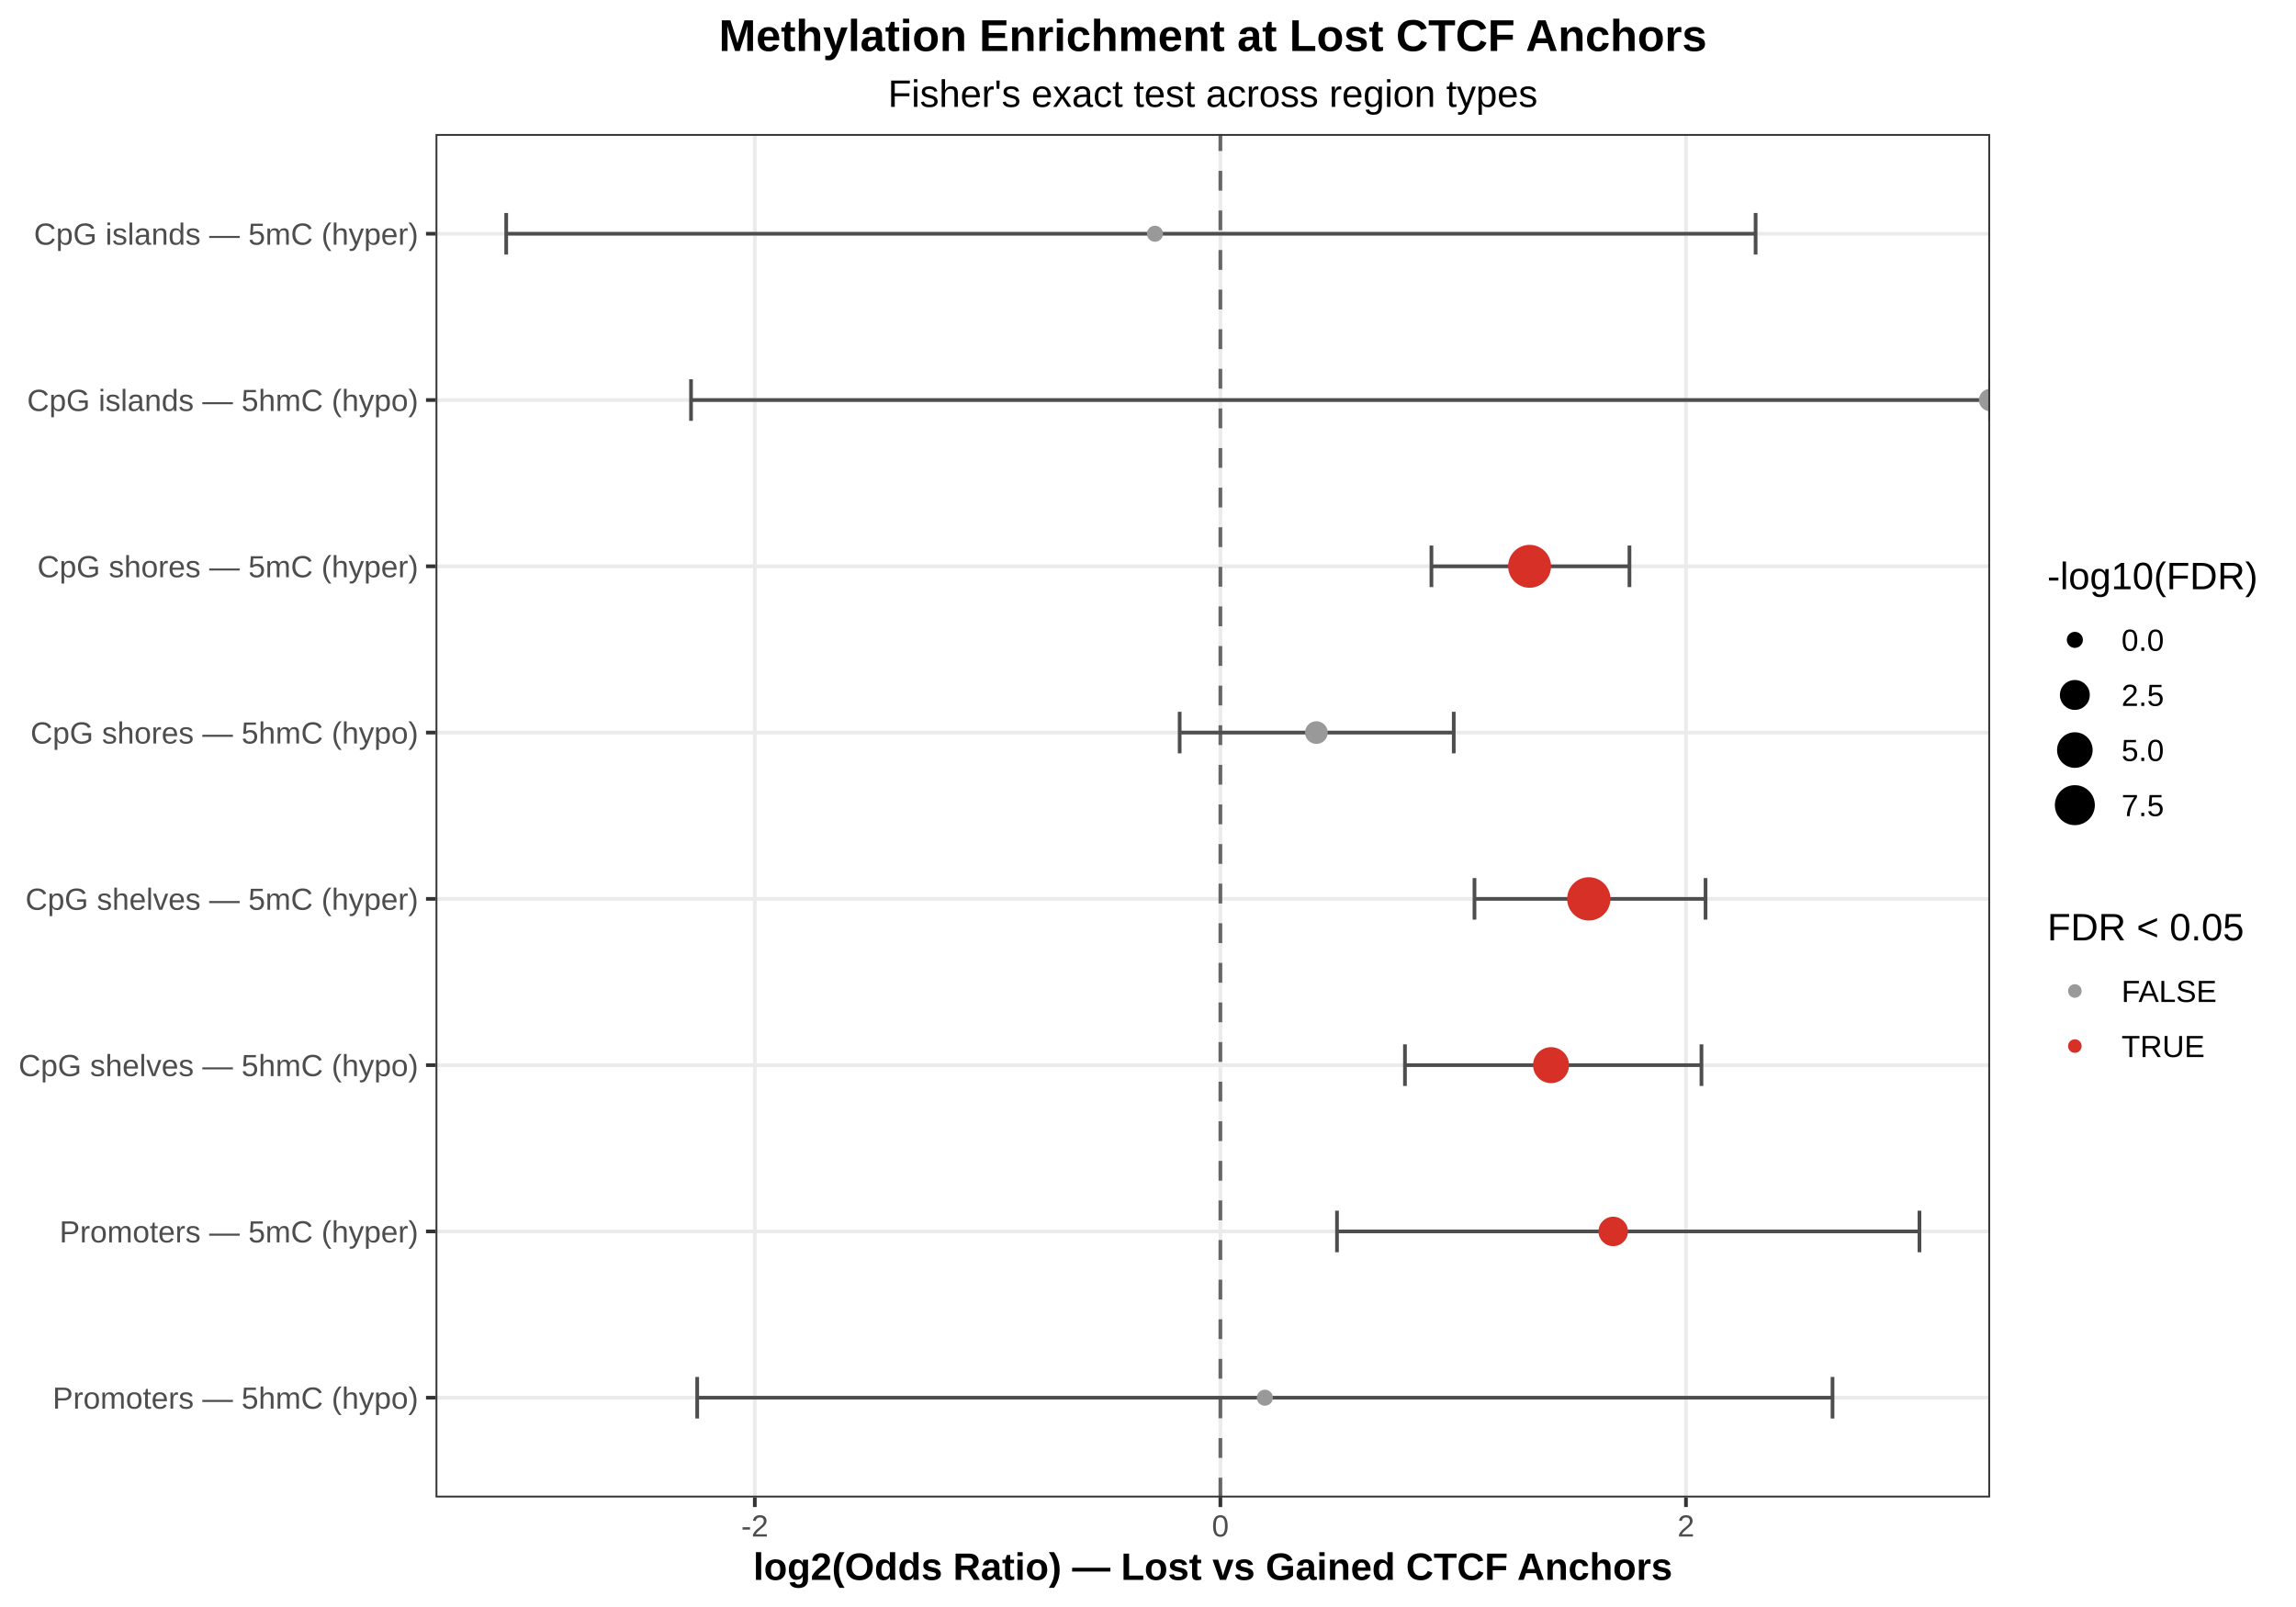
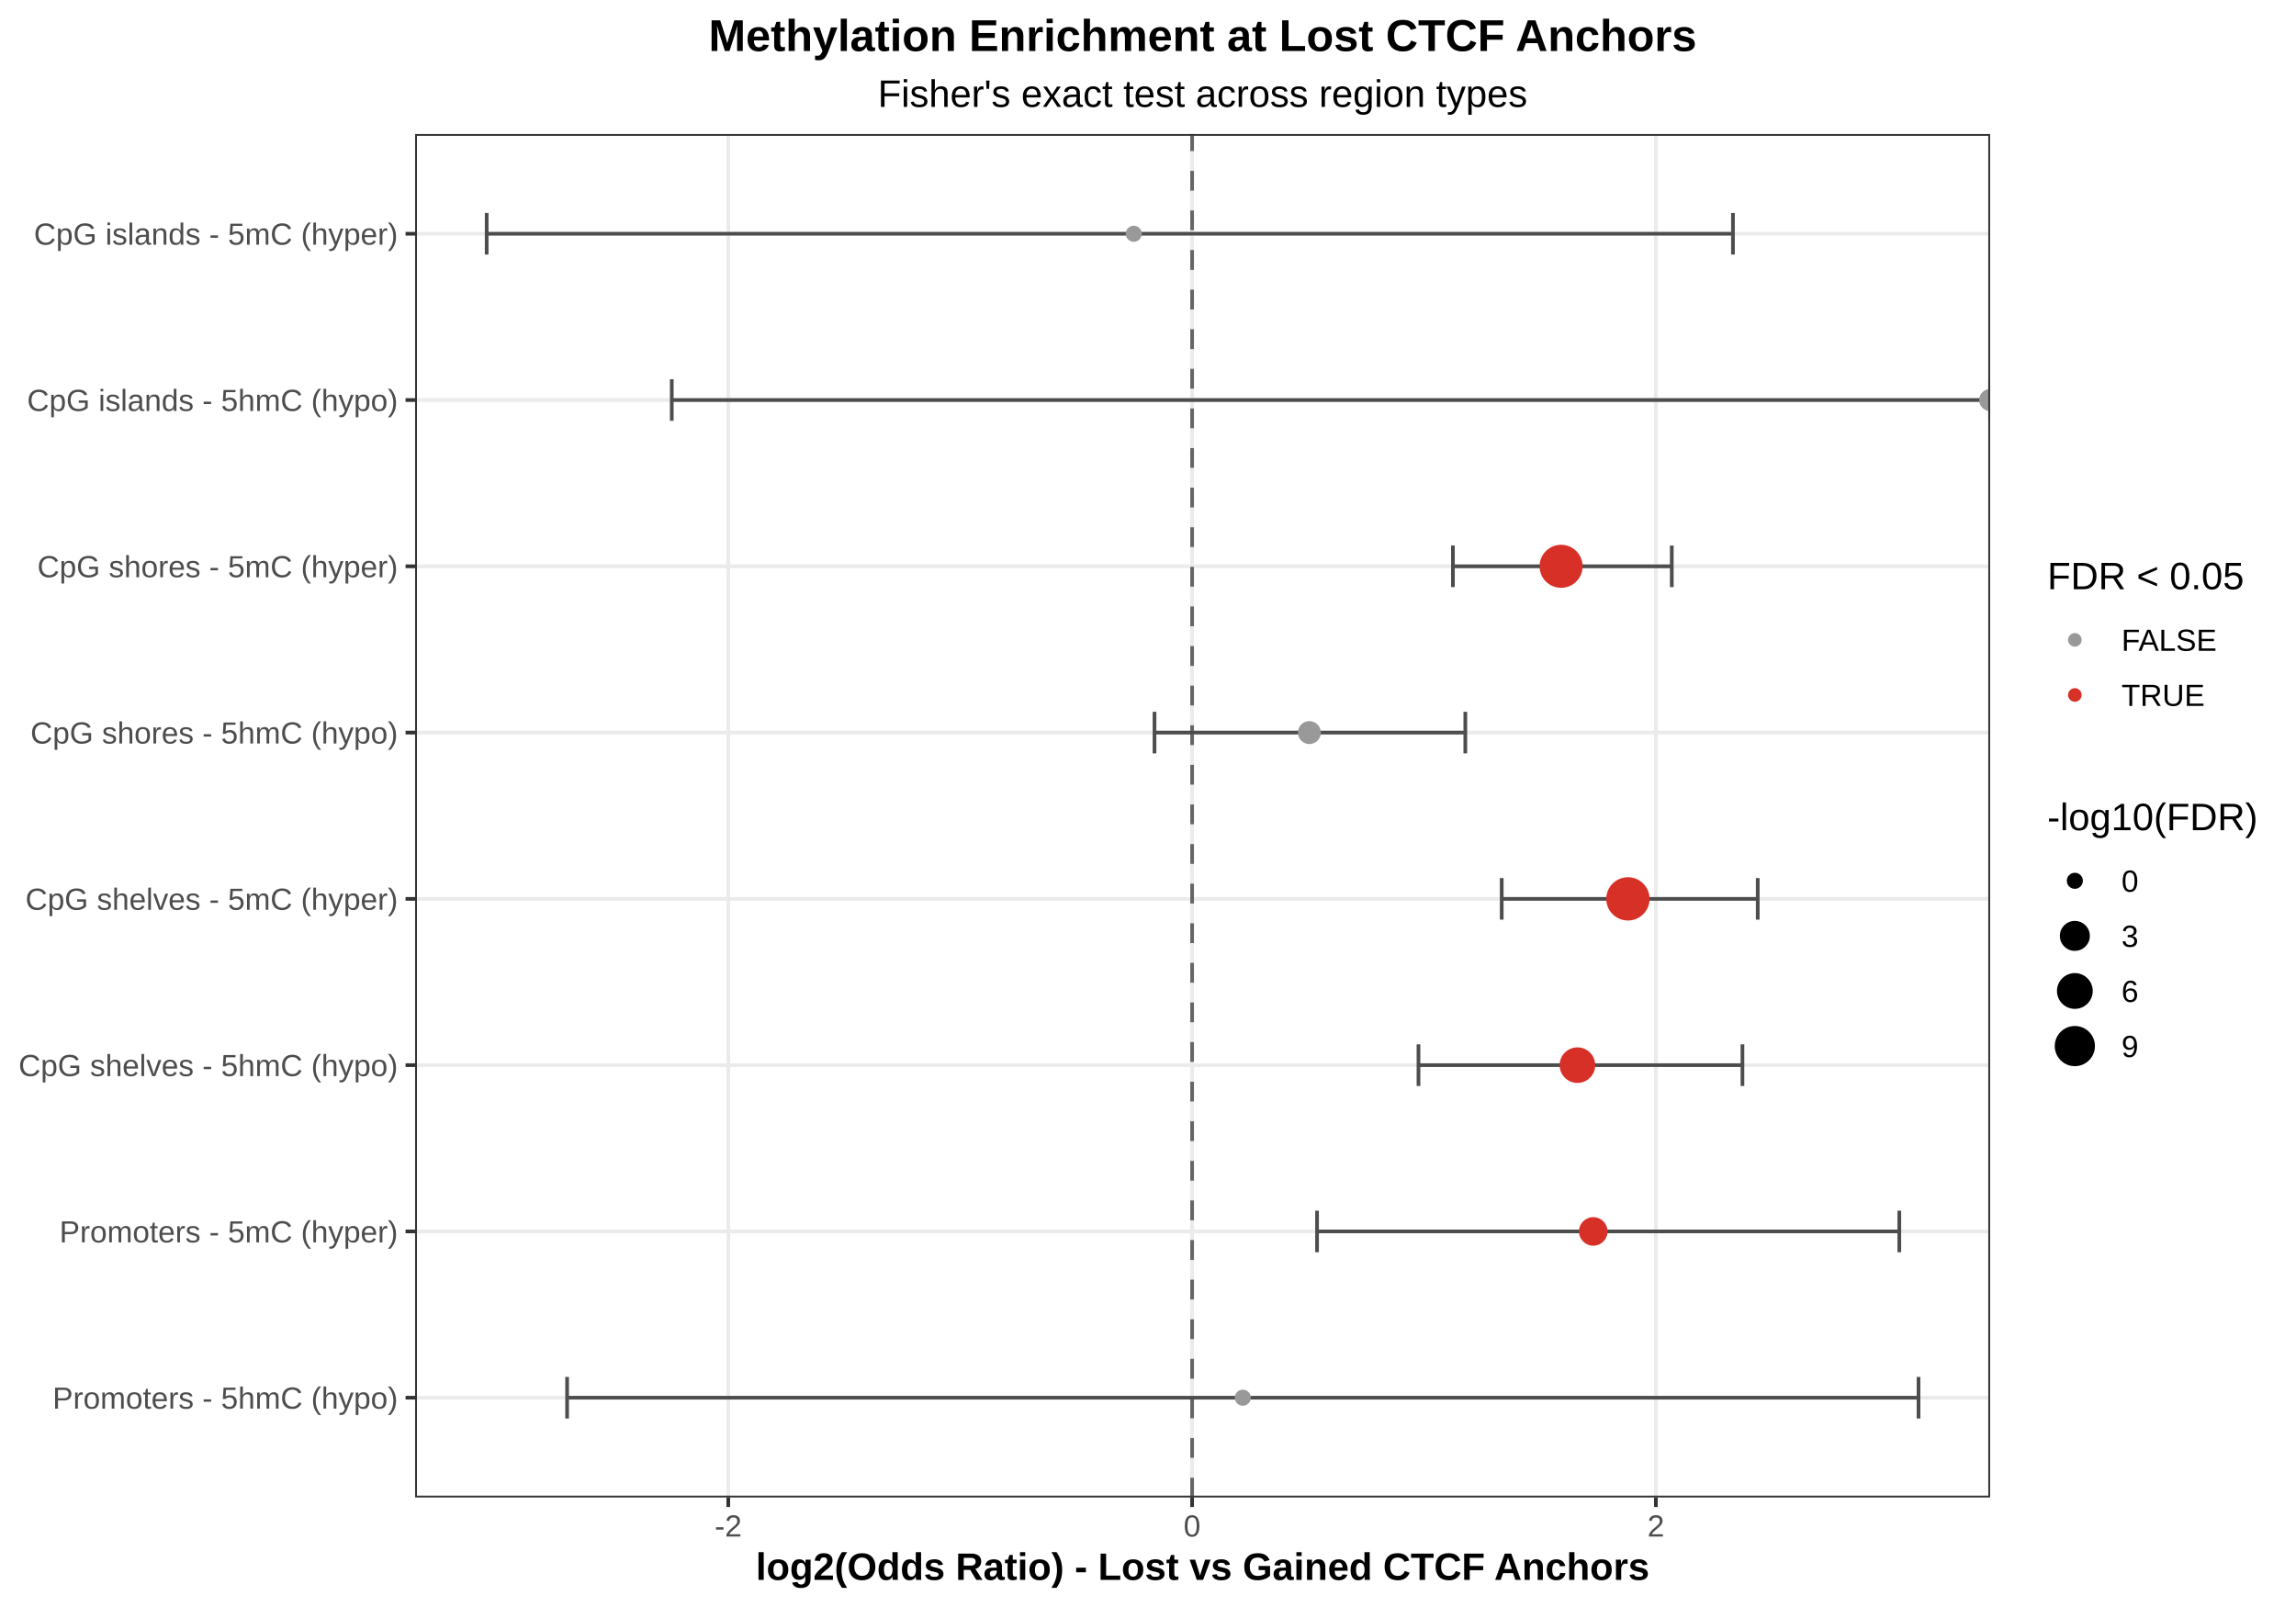
<svg xmlns="http://www.w3.org/2000/svg" width="720.00pt" height="504.00pt" viewBox="0 0 720.00 504.00">
  <g class="svglite">
    <defs>
      <style type="text/css">
    .svglite line, .svglite polyline, .svglite polygon, .svglite path, .svglite rect, .svglite circle {
      fill: none;
      stroke: #000000;
      stroke-linecap: round;
      stroke-linejoin: round;
      stroke-miterlimit: 10.00;
    }
    .svglite text {
      white-space: pre;
    }
    .svglite g.glyphgroup path {
      fill: inherit;
      stroke: none;
    }
  </style>
    </defs>
    <rect width="100%" height="100%" style="stroke: none; fill: #FFFFFF;" />
    <defs>
      <clipPath id="cpMC4wMHw3MjAuMDB8MC4wMHw1MDQuMDA=">
        <rect x="0.00" y="0.00" width="720.00" height="504.00" />
      </clipPath>
    </defs>
    <g clip-path="url(#cpMC4wMHw3MjAuMDB8MC4wMHw1MDQuMDA=)">
      <rect x="0.00" y="-0" width="720.00" height="504.00" style="stroke-width: 1.16; stroke: #FFFFFF; fill: #FFFFFF;" />
    </g>
    <defs>
-       <clipPath id="cpMTM2LjU4fDYyNC4wOHw0Mi4wMnw0NjkuNjU=">
-         <rect x="136.58" y="42.02" width="487.50" height="427.64" />
+       <clipPath id="cpMTMwLjE3fDYyNC4wOHw0Mi4wMnw0NjkuNjU=">
+         <rect x="130.17" y="42.02" width="493.91" height="427.64" />
      </clipPath>
    </defs>
-     <g clip-path="url(#cpMTM2LjU4fDYyNC4wOHw0Mi4wMnw0NjkuNjU=)">
-       <rect x="136.58" y="42.02" width="487.50" height="427.64" style="stroke-width: 1.16; stroke: none; fill: #FFFFFF;" />
-       <polyline points="136.58,438.36 624.08,438.36 " style="stroke-width: 1.16; stroke: #EBEBEB; stroke-linecap: butt;" />
-       <polyline points="136.58,386.21 624.08,386.21 " style="stroke-width: 1.16; stroke: #EBEBEB; stroke-linecap: butt;" />
-       <polyline points="136.58,334.06 624.08,334.06 " style="stroke-width: 1.16; stroke: #EBEBEB; stroke-linecap: butt;" />
-       <polyline points="136.58,281.91 624.08,281.91 " style="stroke-width: 1.16; stroke: #EBEBEB; stroke-linecap: butt;" />
-       <polyline points="136.58,229.76 624.08,229.76 " style="stroke-width: 1.16; stroke: #EBEBEB; stroke-linecap: butt;" />
-       <polyline points="136.58,177.61 624.08,177.61 " style="stroke-width: 1.16; stroke: #EBEBEB; stroke-linecap: butt;" />
-       <polyline points="136.58,125.46 624.08,125.46 " style="stroke-width: 1.16; stroke: #EBEBEB; stroke-linecap: butt;" />
-       <polyline points="136.58,73.31 624.08,73.31 " style="stroke-width: 1.16; stroke: #EBEBEB; stroke-linecap: butt;" />
-       <polyline points="236.70,469.65 236.70,42.02 " style="stroke-width: 1.16; stroke: #EBEBEB; stroke-linecap: butt;" />
-       <polyline points="382.70,469.65 382.70,42.02 " style="stroke-width: 1.16; stroke: #EBEBEB; stroke-linecap: butt;" />
-       <polyline points="528.70,469.65 528.70,42.02 " style="stroke-width: 1.16; stroke: #EBEBEB; stroke-linecap: butt;" />
-       <line x1="382.70" y1="469.65" x2="382.70" y2="42.02" style="stroke-width: 1.16; stroke: #666666; stroke-dasharray: 6.21,6.21; stroke-linecap: butt;" />
-       <polyline points="550.54,79.83 550.54,66.79 " style="stroke-width: 1.16; stroke: #4D4D4D; stroke-linecap: butt;" />
-       <polyline points="550.54,73.31 158.74,73.31 " style="stroke-width: 1.16; stroke: #4D4D4D; stroke-linecap: butt;" />
-       <polyline points="158.74,79.83 158.74,66.79 " style="stroke-width: 1.16; stroke: #4D4D4D; stroke-linecap: butt;" />
+     <g clip-path="url(#cpMTMwLjE3fDYyNC4wOHw0Mi4wMnw0NjkuNjU=)">
+       <rect x="130.17" y="42.02" width="493.91" height="427.64" style="stroke-width: 1.16; stroke: none; fill: #FFFFFF;" />
+       <polyline points="130.17,438.36 624.08,438.36 " style="stroke-width: 1.16; stroke: #EBEBEB; stroke-linecap: butt;" />
+       <polyline points="130.17,386.21 624.08,386.21 " style="stroke-width: 1.16; stroke: #EBEBEB; stroke-linecap: butt;" />
+       <polyline points="130.17,334.06 624.08,334.06 " style="stroke-width: 1.16; stroke: #EBEBEB; stroke-linecap: butt;" />
+       <polyline points="130.17,281.91 624.08,281.91 " style="stroke-width: 1.16; stroke: #EBEBEB; stroke-linecap: butt;" />
+       <polyline points="130.17,229.76 624.08,229.76 " style="stroke-width: 1.16; stroke: #EBEBEB; stroke-linecap: butt;" />
+       <polyline points="130.17,177.61 624.08,177.61 " style="stroke-width: 1.16; stroke: #EBEBEB; stroke-linecap: butt;" />
+       <polyline points="130.17,125.46 624.08,125.46 " style="stroke-width: 1.16; stroke: #EBEBEB; stroke-linecap: butt;" />
+       <polyline points="130.17,73.31 624.08,73.31 " style="stroke-width: 1.16; stroke: #EBEBEB; stroke-linecap: butt;" />
+       <polyline points="228.38,469.65 228.38,42.02 " style="stroke-width: 1.16; stroke: #EBEBEB; stroke-linecap: butt;" />
+       <polyline points="373.83,469.65 373.83,42.02 " style="stroke-width: 1.16; stroke: #EBEBEB; stroke-linecap: butt;" />
+       <polyline points="519.27,469.65 519.27,42.02 " style="stroke-width: 1.16; stroke: #EBEBEB; stroke-linecap: butt;" />
+       <line x1="373.83" y1="469.65" x2="373.83" y2="42.02" style="stroke-width: 1.16; stroke: #666666; stroke-dasharray: 6.21,6.21; stroke-linecap: butt;" />
+       <polyline points="543.44,79.83 543.44,66.79 " style="stroke-width: 1.16; stroke: #4D4D4D; stroke-linecap: butt;" />
+       <polyline points="543.44,73.31 152.62,73.31 " style="stroke-width: 1.16; stroke: #4D4D4D; stroke-linecap: butt;" />
+       <polyline points="152.62,79.83 152.62,66.79 " style="stroke-width: 1.16; stroke: #4D4D4D; stroke-linecap: butt;" />
      <polyline points="624.08,131.98 624.08,118.94 " style="stroke-width: 1.16; stroke: #4D4D4D; stroke-linecap: butt;" />
-       <polyline points="624.08,125.46 216.70,125.46 " style="stroke-width: 1.16; stroke: #4D4D4D; stroke-linecap: butt;" />
-       <polyline points="216.70,131.98 216.70,118.94 " style="stroke-width: 1.16; stroke: #4D4D4D; stroke-linecap: butt;" />
-       <polyline points="510.98,184.13 510.98,171.09 " style="stroke-width: 1.16; stroke: #4D4D4D; stroke-linecap: butt;" />
-       <polyline points="510.98,177.61 448.88,177.61 " style="stroke-width: 1.16; stroke: #4D4D4D; stroke-linecap: butt;" />
-       <polyline points="448.88,184.13 448.88,171.09 " style="stroke-width: 1.16; stroke: #4D4D4D; stroke-linecap: butt;" />
-       <polyline points="455.88,236.28 455.88,223.24 " style="stroke-width: 1.16; stroke: #4D4D4D; stroke-linecap: butt;" />
-       <polyline points="455.88,229.76 369.93,229.76 " style="stroke-width: 1.16; stroke: #4D4D4D; stroke-linecap: butt;" />
-       <polyline points="369.93,236.28 369.93,223.24 " style="stroke-width: 1.16; stroke: #4D4D4D; stroke-linecap: butt;" />
-       <polyline points="534.84,288.43 534.84,275.39 " style="stroke-width: 1.16; stroke: #4D4D4D; stroke-linecap: butt;" />
-       <polyline points="534.84,281.91 462.38,281.91 " style="stroke-width: 1.16; stroke: #4D4D4D; stroke-linecap: butt;" />
-       <polyline points="462.38,288.43 462.38,275.39 " style="stroke-width: 1.16; stroke: #4D4D4D; stroke-linecap: butt;" />
-       <polyline points="533.56,340.58 533.56,327.54 " style="stroke-width: 1.16; stroke: #4D4D4D; stroke-linecap: butt;" />
-       <polyline points="533.56,334.06 440.58,334.06 " style="stroke-width: 1.16; stroke: #4D4D4D; stroke-linecap: butt;" />
-       <polyline points="440.58,340.58 440.58,327.54 " style="stroke-width: 1.16; stroke: #4D4D4D; stroke-linecap: butt;" />
-       <polyline points="601.92,392.73 601.92,379.69 " style="stroke-width: 1.16; stroke: #4D4D4D; stroke-linecap: butt;" />
-       <polyline points="601.92,386.21 419.27,386.21 " style="stroke-width: 1.16; stroke: #4D4D4D; stroke-linecap: butt;" />
-       <polyline points="419.27,392.73 419.27,379.69 " style="stroke-width: 1.16; stroke: #4D4D4D; stroke-linecap: butt;" />
-       <polyline points="574.66,444.88 574.66,431.84 " style="stroke-width: 1.16; stroke: #4D4D4D; stroke-linecap: butt;" />
-       <polyline points="574.66,438.36 218.63,438.36 " style="stroke-width: 1.16; stroke: #4D4D4D; stroke-linecap: butt;" />
-       <polyline points="218.63,444.88 218.63,431.84 " style="stroke-width: 1.16; stroke: #4D4D4D; stroke-linecap: butt;" />
-       <circle cx="362.19" cy="73.31" r="2.52" style="stroke-width: 0.77; stroke: none; fill: #999999;" />
-       <circle cx="624.08" cy="125.46" r="3.51" style="stroke-width: 0.77; stroke: none; fill: #999999;" />
-       <circle cx="479.66" cy="177.61" r="6.73" style="stroke-width: 0.77; stroke: none; fill: #D73027;" />
-       <circle cx="412.81" cy="229.76" r="3.56" style="stroke-width: 0.77; stroke: none; fill: #999999;" />
-       <circle cx="498.23" cy="281.91" r="6.79" style="stroke-width: 0.77; stroke: none; fill: #D73027;" />
-       <circle cx="486.39" cy="334.06" r="5.64" style="stroke-width: 0.77; stroke: none; fill: #D73027;" />
-       <circle cx="505.88" cy="386.21" r="4.62" style="stroke-width: 0.77; stroke: none; fill: #D73027;" />
-       <circle cx="396.65" cy="438.36" r="2.52" style="stroke-width: 0.77; stroke: none; fill: #999999;" />
-       <rect x="136.58" y="42.02" width="487.50" height="427.64" style="stroke-width: 1.16; stroke: #333333;" />
+       <polyline points="624.08,125.46 210.66,125.46 " style="stroke-width: 1.16; stroke: #4D4D4D; stroke-linecap: butt;" />
+       <polyline points="210.66,131.98 210.66,118.94 " style="stroke-width: 1.16; stroke: #4D4D4D; stroke-linecap: butt;" />
+       <polyline points="524.25,184.13 524.25,171.09 " style="stroke-width: 1.16; stroke: #4D4D4D; stroke-linecap: butt;" />
+       <polyline points="524.25,177.61 455.62,177.61 " style="stroke-width: 1.16; stroke: #4D4D4D; stroke-linecap: butt;" />
+       <polyline points="455.62,184.13 455.62,171.09 " style="stroke-width: 1.16; stroke: #4D4D4D; stroke-linecap: butt;" />
+       <polyline points="459.51,236.28 459.51,223.24 " style="stroke-width: 1.16; stroke: #4D4D4D; stroke-linecap: butt;" />
+       <polyline points="459.51,229.76 362.04,229.76 " style="stroke-width: 1.16; stroke: #4D4D4D; stroke-linecap: butt;" />
+       <polyline points="362.04,236.28 362.04,223.24 " style="stroke-width: 1.16; stroke: #4D4D4D; stroke-linecap: butt;" />
+       <polyline points="551.21,288.43 551.21,275.39 " style="stroke-width: 1.16; stroke: #4D4D4D; stroke-linecap: butt;" />
+       <polyline points="551.21,281.91 470.92,281.91 " style="stroke-width: 1.16; stroke: #4D4D4D; stroke-linecap: butt;" />
+       <polyline points="470.92,288.43 470.92,275.39 " style="stroke-width: 1.16; stroke: #4D4D4D; stroke-linecap: butt;" />
+       <polyline points="546.41,340.58 546.41,327.54 " style="stroke-width: 1.16; stroke: #4D4D4D; stroke-linecap: butt;" />
+       <polyline points="546.41,334.06 444.82,334.06 " style="stroke-width: 1.16; stroke: #4D4D4D; stroke-linecap: butt;" />
+       <polyline points="444.82,340.58 444.82,327.54 " style="stroke-width: 1.16; stroke: #4D4D4D; stroke-linecap: butt;" />
+       <polyline points="595.60,392.73 595.60,379.69 " style="stroke-width: 1.16; stroke: #4D4D4D; stroke-linecap: butt;" />
+       <polyline points="595.60,386.21 413.01,386.21 " style="stroke-width: 1.16; stroke: #4D4D4D; stroke-linecap: butt;" />
+       <polyline points="413.01,392.73 413.01,379.69 " style="stroke-width: 1.16; stroke: #4D4D4D; stroke-linecap: butt;" />
+       <polyline points="601.63,444.88 601.63,431.84 " style="stroke-width: 1.16; stroke: #4D4D4D; stroke-linecap: butt;" />
+       <polyline points="601.63,438.36 177.84,438.36 " style="stroke-width: 1.16; stroke: #4D4D4D; stroke-linecap: butt;" />
+       <polyline points="177.84,444.88 177.84,431.84 " style="stroke-width: 1.16; stroke: #4D4D4D; stroke-linecap: butt;" />
+       <circle cx="355.54" cy="73.31" r="2.52" style="stroke-width: 0.77; stroke: none; fill: #999999;" />
+       <circle cx="624.08" cy="125.46" r="3.44" style="stroke-width: 0.77; stroke: none; fill: #999999;" />
+       <circle cx="489.54" cy="177.61" r="6.75" style="stroke-width: 0.77; stroke: none; fill: #D73027;" />
+       <circle cx="410.61" cy="229.76" r="3.60" style="stroke-width: 0.77; stroke: none; fill: #999999;" />
+       <circle cx="510.50" cy="281.91" r="6.79" style="stroke-width: 0.77; stroke: none; fill: #D73027;" />
+       <circle cx="494.66" cy="334.06" r="5.58" style="stroke-width: 0.77; stroke: none; fill: #D73027;" />
+       <circle cx="499.63" cy="386.21" r="4.48" style="stroke-width: 0.77; stroke: none; fill: #D73027;" />
+       <circle cx="389.73" cy="438.36" r="2.52" style="stroke-width: 0.77; stroke: none; fill: #999999;" />
+       <rect x="130.17" y="42.02" width="493.91" height="427.64" style="stroke-width: 1.16; stroke: #333333;" />
    </g>
    <g clip-path="url(#cpMC4wMHw3MjAuMDB8MC4wMHw1MDQuMDA=)">
-       <text x="131.20" y="441.80" text-anchor="end" style="font-size: 9.60px;fill: #4D4D4D; font-family: &quot;Arial&quot;;" textLength="114.55px" lengthAdjust="spacingAndGlyphs">Promoters — 5hmC (hypo)</text>
-       <text x="131.20" y="389.65" text-anchor="end" style="font-size: 9.60px;fill: #4D4D4D; font-family: &quot;Arial&quot;;" textLength="112.41px" lengthAdjust="spacingAndGlyphs">Promoters — 5mC (hyper)</text>
-       <text x="131.20" y="337.49" text-anchor="end" style="font-size: 9.60px;fill: #4D4D4D; font-family: &quot;Arial&quot;;" textLength="125.22px" lengthAdjust="spacingAndGlyphs">CpG shelves — 5hmC (hypo)</text>
-       <text x="131.20" y="285.34" text-anchor="end" style="font-size: 9.60px;fill: #4D4D4D; font-family: &quot;Arial&quot;;" textLength="123.08px" lengthAdjust="spacingAndGlyphs">CpG shelves — 5mC (hyper)</text>
-       <text x="131.20" y="233.19" text-anchor="end" style="font-size: 9.60px;fill: #4D4D4D; font-family: &quot;Arial&quot;;" textLength="121.48px" lengthAdjust="spacingAndGlyphs">CpG shores — 5hmC (hypo)</text>
-       <text x="131.20" y="181.04" text-anchor="end" style="font-size: 9.60px;fill: #4D4D4D; font-family: &quot;Arial&quot;;" textLength="119.34px" lengthAdjust="spacingAndGlyphs">CpG shores — 5mC (hyper)</text>
-       <text x="131.20" y="128.89" text-anchor="end" style="font-size: 9.60px;fill: #4D4D4D; font-family: &quot;Arial&quot;;" textLength="122.55px" lengthAdjust="spacingAndGlyphs">CpG islands — 5hmC (hypo)</text>
-       <text x="131.20" y="76.74" text-anchor="end" style="font-size: 9.60px;fill: #4D4D4D; font-family: &quot;Arial&quot;;" textLength="120.41px" lengthAdjust="spacingAndGlyphs">CpG islands — 5mC (hyper)</text>
-       <polyline points="133.59,438.36 136.58,438.36 " style="stroke-width: 1.16; stroke: #333333; stroke-linecap: butt;" />
-       <polyline points="133.59,386.21 136.58,386.21 " style="stroke-width: 1.16; stroke: #333333; stroke-linecap: butt;" />
-       <polyline points="133.59,334.06 136.58,334.06 " style="stroke-width: 1.16; stroke: #333333; stroke-linecap: butt;" />
-       <polyline points="133.59,281.91 136.58,281.91 " style="stroke-width: 1.16; stroke: #333333; stroke-linecap: butt;" />
-       <polyline points="133.59,229.76 136.58,229.76 " style="stroke-width: 1.16; stroke: #333333; stroke-linecap: butt;" />
-       <polyline points="133.59,177.61 136.58,177.61 " style="stroke-width: 1.16; stroke: #333333; stroke-linecap: butt;" />
-       <polyline points="133.59,125.46 136.58,125.46 " style="stroke-width: 1.16; stroke: #333333; stroke-linecap: butt;" />
-       <polyline points="133.59,73.31 136.58,73.31 " style="stroke-width: 1.16; stroke: #333333; stroke-linecap: butt;" />
-       <polyline points="236.70,472.64 236.70,469.65 " style="stroke-width: 1.16; stroke: #333333; stroke-linecap: butt;" />
-       <polyline points="382.70,472.64 382.70,469.65 " style="stroke-width: 1.16; stroke: #333333; stroke-linecap: butt;" />
-       <polyline points="528.70,472.64 528.70,469.65 " style="stroke-width: 1.16; stroke: #333333; stroke-linecap: butt;" />
-       <text x="236.70" y="481.90" text-anchor="middle" style="font-size: 9.60px;fill: #4D4D4D; font-family: &quot;Arial&quot;;" textLength="8.52px" lengthAdjust="spacingAndGlyphs">-2</text>
-       <text x="382.70" y="481.90" text-anchor="middle" style="font-size: 9.60px;fill: #4D4D4D; font-family: &quot;Arial&quot;;" textLength="5.33px" lengthAdjust="spacingAndGlyphs">0</text>
-       <text x="528.70" y="481.90" text-anchor="middle" style="font-size: 9.60px;fill: #4D4D4D; font-family: &quot;Arial&quot;;" textLength="5.33px" lengthAdjust="spacingAndGlyphs">2</text>
-       <text x="380.33" y="495.50" text-anchor="middle" style="font-size: 12.00px; font-weight: bold; font-family: &quot;Arial&quot;;" textLength="288.17px" lengthAdjust="spacingAndGlyphs">log2(Odds Ratio) — Lost vs Gained CTCF Anchors</text>
-       <rect x="636.04" y="168.97" width="77.99" height="98.17" style="stroke-width: 1.16; stroke: none; fill: #FFFFFF;" />
-       <text x="642.01" y="184.80" style="font-size: 12.00px; font-family: &quot;Arial&quot;;" textLength="66.03px" lengthAdjust="spacingAndGlyphs">-log10(FDR)</text>
+       <text x="124.79" y="441.80" text-anchor="end" style="font-size: 9.60px;fill: #4D4D4D; font-family: &quot;Arial&quot;;" textLength="108.14px" lengthAdjust="spacingAndGlyphs">Promoters - 5hmC (hypo)</text>
+       <text x="124.79" y="389.65" text-anchor="end" style="font-size: 9.60px;fill: #4D4D4D; font-family: &quot;Arial&quot;;" textLength="106.00px" lengthAdjust="spacingAndGlyphs">Promoters - 5mC (hyper)</text>
+       <text x="124.79" y="337.49" text-anchor="end" style="font-size: 9.60px;fill: #4D4D4D; font-family: &quot;Arial&quot;;" textLength="118.81px" lengthAdjust="spacingAndGlyphs">CpG shelves - 5hmC (hypo)</text>
+       <text x="124.79" y="285.34" text-anchor="end" style="font-size: 9.60px;fill: #4D4D4D; font-family: &quot;Arial&quot;;" textLength="116.67px" lengthAdjust="spacingAndGlyphs">CpG shelves - 5mC (hyper)</text>
+       <text x="124.79" y="233.19" text-anchor="end" style="font-size: 9.60px;fill: #4D4D4D; font-family: &quot;Arial&quot;;" textLength="115.08px" lengthAdjust="spacingAndGlyphs">CpG shores - 5hmC (hypo)</text>
+       <text x="124.79" y="181.04" text-anchor="end" style="font-size: 9.60px;fill: #4D4D4D; font-family: &quot;Arial&quot;;" textLength="112.94px" lengthAdjust="spacingAndGlyphs">CpG shores - 5mC (hyper)</text>
+       <text x="124.79" y="128.89" text-anchor="end" style="font-size: 9.60px;fill: #4D4D4D; font-family: &quot;Arial&quot;;" textLength="116.14px" lengthAdjust="spacingAndGlyphs">CpG islands - 5hmC (hypo)</text>
+       <text x="124.79" y="76.74" text-anchor="end" style="font-size: 9.60px;fill: #4D4D4D; font-family: &quot;Arial&quot;;" textLength="114.00px" lengthAdjust="spacingAndGlyphs">CpG islands - 5mC (hyper)</text>
+       <polyline points="127.18,438.36 130.17,438.36 " style="stroke-width: 1.16; stroke: #333333; stroke-linecap: butt;" />
+       <polyline points="127.18,386.21 130.17,386.21 " style="stroke-width: 1.16; stroke: #333333; stroke-linecap: butt;" />
+       <polyline points="127.18,334.06 130.17,334.06 " style="stroke-width: 1.16; stroke: #333333; stroke-linecap: butt;" />
+       <polyline points="127.18,281.91 130.17,281.91 " style="stroke-width: 1.16; stroke: #333333; stroke-linecap: butt;" />
+       <polyline points="127.18,229.76 130.17,229.76 " style="stroke-width: 1.16; stroke: #333333; stroke-linecap: butt;" />
+       <polyline points="127.18,177.61 130.17,177.61 " style="stroke-width: 1.16; stroke: #333333; stroke-linecap: butt;" />
+       <polyline points="127.18,125.46 130.17,125.46 " style="stroke-width: 1.16; stroke: #333333; stroke-linecap: butt;" />
+       <polyline points="127.18,73.31 130.17,73.31 " style="stroke-width: 1.16; stroke: #333333; stroke-linecap: butt;" />
+       <polyline points="228.38,472.64 228.38,469.65 " style="stroke-width: 1.16; stroke: #333333; stroke-linecap: butt;" />
+       <polyline points="373.83,472.64 373.83,469.65 " style="stroke-width: 1.16; stroke: #333333; stroke-linecap: butt;" />
+       <polyline points="519.27,472.64 519.27,469.65 " style="stroke-width: 1.16; stroke: #333333; stroke-linecap: butt;" />
+       <text x="228.38" y="481.90" text-anchor="middle" style="font-size: 9.60px;fill: #4D4D4D; font-family: &quot;Arial&quot;;" textLength="8.52px" lengthAdjust="spacingAndGlyphs">-2</text>
+       <text x="373.83" y="481.90" text-anchor="middle" style="font-size: 9.60px;fill: #4D4D4D; font-family: &quot;Arial&quot;;" textLength="5.33px" lengthAdjust="spacingAndGlyphs">0</text>
+       <text x="519.27" y="481.90" text-anchor="middle" style="font-size: 9.60px;fill: #4D4D4D; font-family: &quot;Arial&quot;;" textLength="5.33px" lengthAdjust="spacingAndGlyphs">2</text>
+       <text x="377.13" y="495.50" text-anchor="middle" style="font-size: 12.00px; font-weight: bold; font-family: &quot;Arial&quot;;" textLength="280.17px" lengthAdjust="spacingAndGlyphs">log2(Odds Ratio) - Lost vs Gained CTCF Anchors</text>
+       <rect x="636.04" y="168.97" width="73.64" height="63.61" style="stroke-width: 1.16; stroke: none; fill: #FFFFFF;" />
+       <text x="642.01" y="184.80" style="font-size: 12.00px; font-family: &quot;Arial&quot;;" textLength="61.69px" lengthAdjust="spacingAndGlyphs">FDR &lt; 0.05</text>
      <rect x="642.01" y="192.04" width="17.28" height="17.28" style="stroke-width: 1.16; stroke: none; fill: #FFFFFF;" />
-       <circle cx="650.65" cy="200.68" r="2.52" style="stroke-width: 0.77; stroke: none; fill: #000000;" />
+       <circle cx="650.65" cy="200.68" r="2.13" style="stroke-width: 0.77; stroke: none; fill: #999999;" />
      <rect x="642.01" y="209.32" width="17.28" height="17.28" style="stroke-width: 1.16; stroke: none; fill: #FFFFFF;" />
-       <circle cx="650.65" cy="217.96" r="4.69" style="stroke-width: 0.77; stroke: none; fill: #000000;" />
-       <rect x="642.01" y="226.60" width="17.28" height="17.28" style="stroke-width: 1.16; stroke: none; fill: #FFFFFF;" />
-       <circle cx="650.65" cy="235.24" r="5.58" style="stroke-width: 0.77; stroke: none; fill: #000000;" />
-       <rect x="642.01" y="243.88" width="17.28" height="17.28" style="stroke-width: 1.16; stroke: none; fill: #FFFFFF;" />
-       <circle cx="650.65" cy="252.52" r="6.27" style="stroke-width: 0.77; stroke: none; fill: #000000;" />
-       <text x="665.27" y="204.11" style="font-size: 9.60px; font-family: &quot;Arial&quot;;" textLength="13.33px" lengthAdjust="spacingAndGlyphs">0.0</text>
-       <text x="665.27" y="221.39" style="font-size: 9.60px; font-family: &quot;Arial&quot;;" textLength="13.33px" lengthAdjust="spacingAndGlyphs">2.5</text>
-       <text x="665.27" y="238.67" style="font-size: 9.60px; font-family: &quot;Arial&quot;;" textLength="13.33px" lengthAdjust="spacingAndGlyphs">5.0</text>
-       <text x="665.27" y="255.95" style="font-size: 9.60px; font-family: &quot;Arial&quot;;" textLength="13.33px" lengthAdjust="spacingAndGlyphs">7.5</text>
-       <rect x="636.04" y="279.09" width="73.64" height="63.61" style="stroke-width: 1.16; stroke: none; fill: #FFFFFF;" />
-       <text x="642.01" y="294.93" style="font-size: 12.00px; font-family: &quot;Arial&quot;;" textLength="61.69px" lengthAdjust="spacingAndGlyphs">FDR &lt; 0.05</text>
+       <circle cx="650.65" cy="217.96" r="2.13" style="stroke-width: 0.77; stroke: none; fill: #D73027;" />
+       <text x="665.27" y="204.11" style="font-size: 9.60px; font-family: &quot;Arial&quot;;" textLength="29.88px" lengthAdjust="spacingAndGlyphs">FALSE</text>
+       <text x="665.27" y="221.39" style="font-size: 9.60px; font-family: &quot;Arial&quot;;" textLength="26.11px" lengthAdjust="spacingAndGlyphs">TRUE</text>
+       <rect x="636.04" y="244.53" width="77.99" height="98.17" style="stroke-width: 1.16; stroke: none; fill: #FFFFFF;" />
+       <text x="642.01" y="260.37" style="font-size: 12.00px; font-family: &quot;Arial&quot;;" textLength="66.03px" lengthAdjust="spacingAndGlyphs">-log10(FDR)</text>
+       <rect x="642.01" y="267.60" width="17.28" height="17.28" style="stroke-width: 1.16; stroke: none; fill: #FFFFFF;" />
+       <circle cx="650.65" cy="276.24" r="2.52" style="stroke-width: 0.77; stroke: none; fill: #000000;" />
+       <rect x="642.01" y="284.88" width="17.28" height="17.28" style="stroke-width: 1.16; stroke: none; fill: #FFFFFF;" />
+       <circle cx="650.65" cy="293.52" r="4.70" style="stroke-width: 0.77; stroke: none; fill: #000000;" />
      <rect x="642.01" y="302.16" width="17.28" height="17.28" style="stroke-width: 1.16; stroke: none; fill: #FFFFFF;" />
-       <circle cx="650.65" cy="310.80" r="2.13" style="stroke-width: 0.77; stroke: none; fill: #999999;" />
+       <circle cx="650.65" cy="310.80" r="5.61" style="stroke-width: 0.77; stroke: none; fill: #000000;" />
      <rect x="642.01" y="319.44" width="17.28" height="17.28" style="stroke-width: 1.16; stroke: none; fill: #FFFFFF;" />
-       <circle cx="650.65" cy="328.08" r="2.13" style="stroke-width: 0.77; stroke: none; fill: #D73027;" />
-       <text x="665.27" y="314.24" style="font-size: 9.60px; font-family: &quot;Arial&quot;;" textLength="29.88px" lengthAdjust="spacingAndGlyphs">FALSE</text>
-       <text x="665.27" y="331.52" style="font-size: 9.60px; font-family: &quot;Arial&quot;;" textLength="26.11px" lengthAdjust="spacingAndGlyphs">TRUE</text>
-       <text x="380.33" y="33.52" text-anchor="middle" style="font-size: 12.00px; font-family: &quot;Arial&quot;;" textLength="203.66px" lengthAdjust="spacingAndGlyphs">Fisher's exact test across region types</text>
-       <text x="380.33" y="16.00" text-anchor="middle" style="font-size: 14.00px; font-weight: bold; font-family: &quot;Arial&quot;;" textLength="309.72px" lengthAdjust="spacingAndGlyphs">Methylation Enrichment at Lost CTCF Anchors</text>
+       <circle cx="650.65" cy="328.08" r="6.30" style="stroke-width: 0.77; stroke: none; fill: #000000;" />
+       <text x="665.27" y="279.68" style="font-size: 9.60px; font-family: &quot;Arial&quot;;" textLength="5.33px" lengthAdjust="spacingAndGlyphs">0</text>
+       <text x="665.27" y="296.96" style="font-size: 9.60px; font-family: &quot;Arial&quot;;" textLength="5.33px" lengthAdjust="spacingAndGlyphs">3</text>
+       <text x="665.27" y="314.24" style="font-size: 9.60px; font-family: &quot;Arial&quot;;" textLength="5.33px" lengthAdjust="spacingAndGlyphs">6</text>
+       <text x="665.27" y="331.52" style="font-size: 9.60px; font-family: &quot;Arial&quot;;" textLength="5.33px" lengthAdjust="spacingAndGlyphs">9</text>
+       <text x="377.13" y="33.52" text-anchor="middle" style="font-size: 12.00px; font-family: &quot;Arial&quot;;" textLength="203.66px" lengthAdjust="spacingAndGlyphs">Fisher's exact test across region types</text>
+       <text x="377.13" y="16.00" text-anchor="middle" style="font-size: 14.00px; font-weight: bold; font-family: &quot;Arial&quot;;" textLength="309.72px" lengthAdjust="spacingAndGlyphs">Methylation Enrichment at Lost CTCF Anchors</text>
    </g>
  </g>
</svg>
